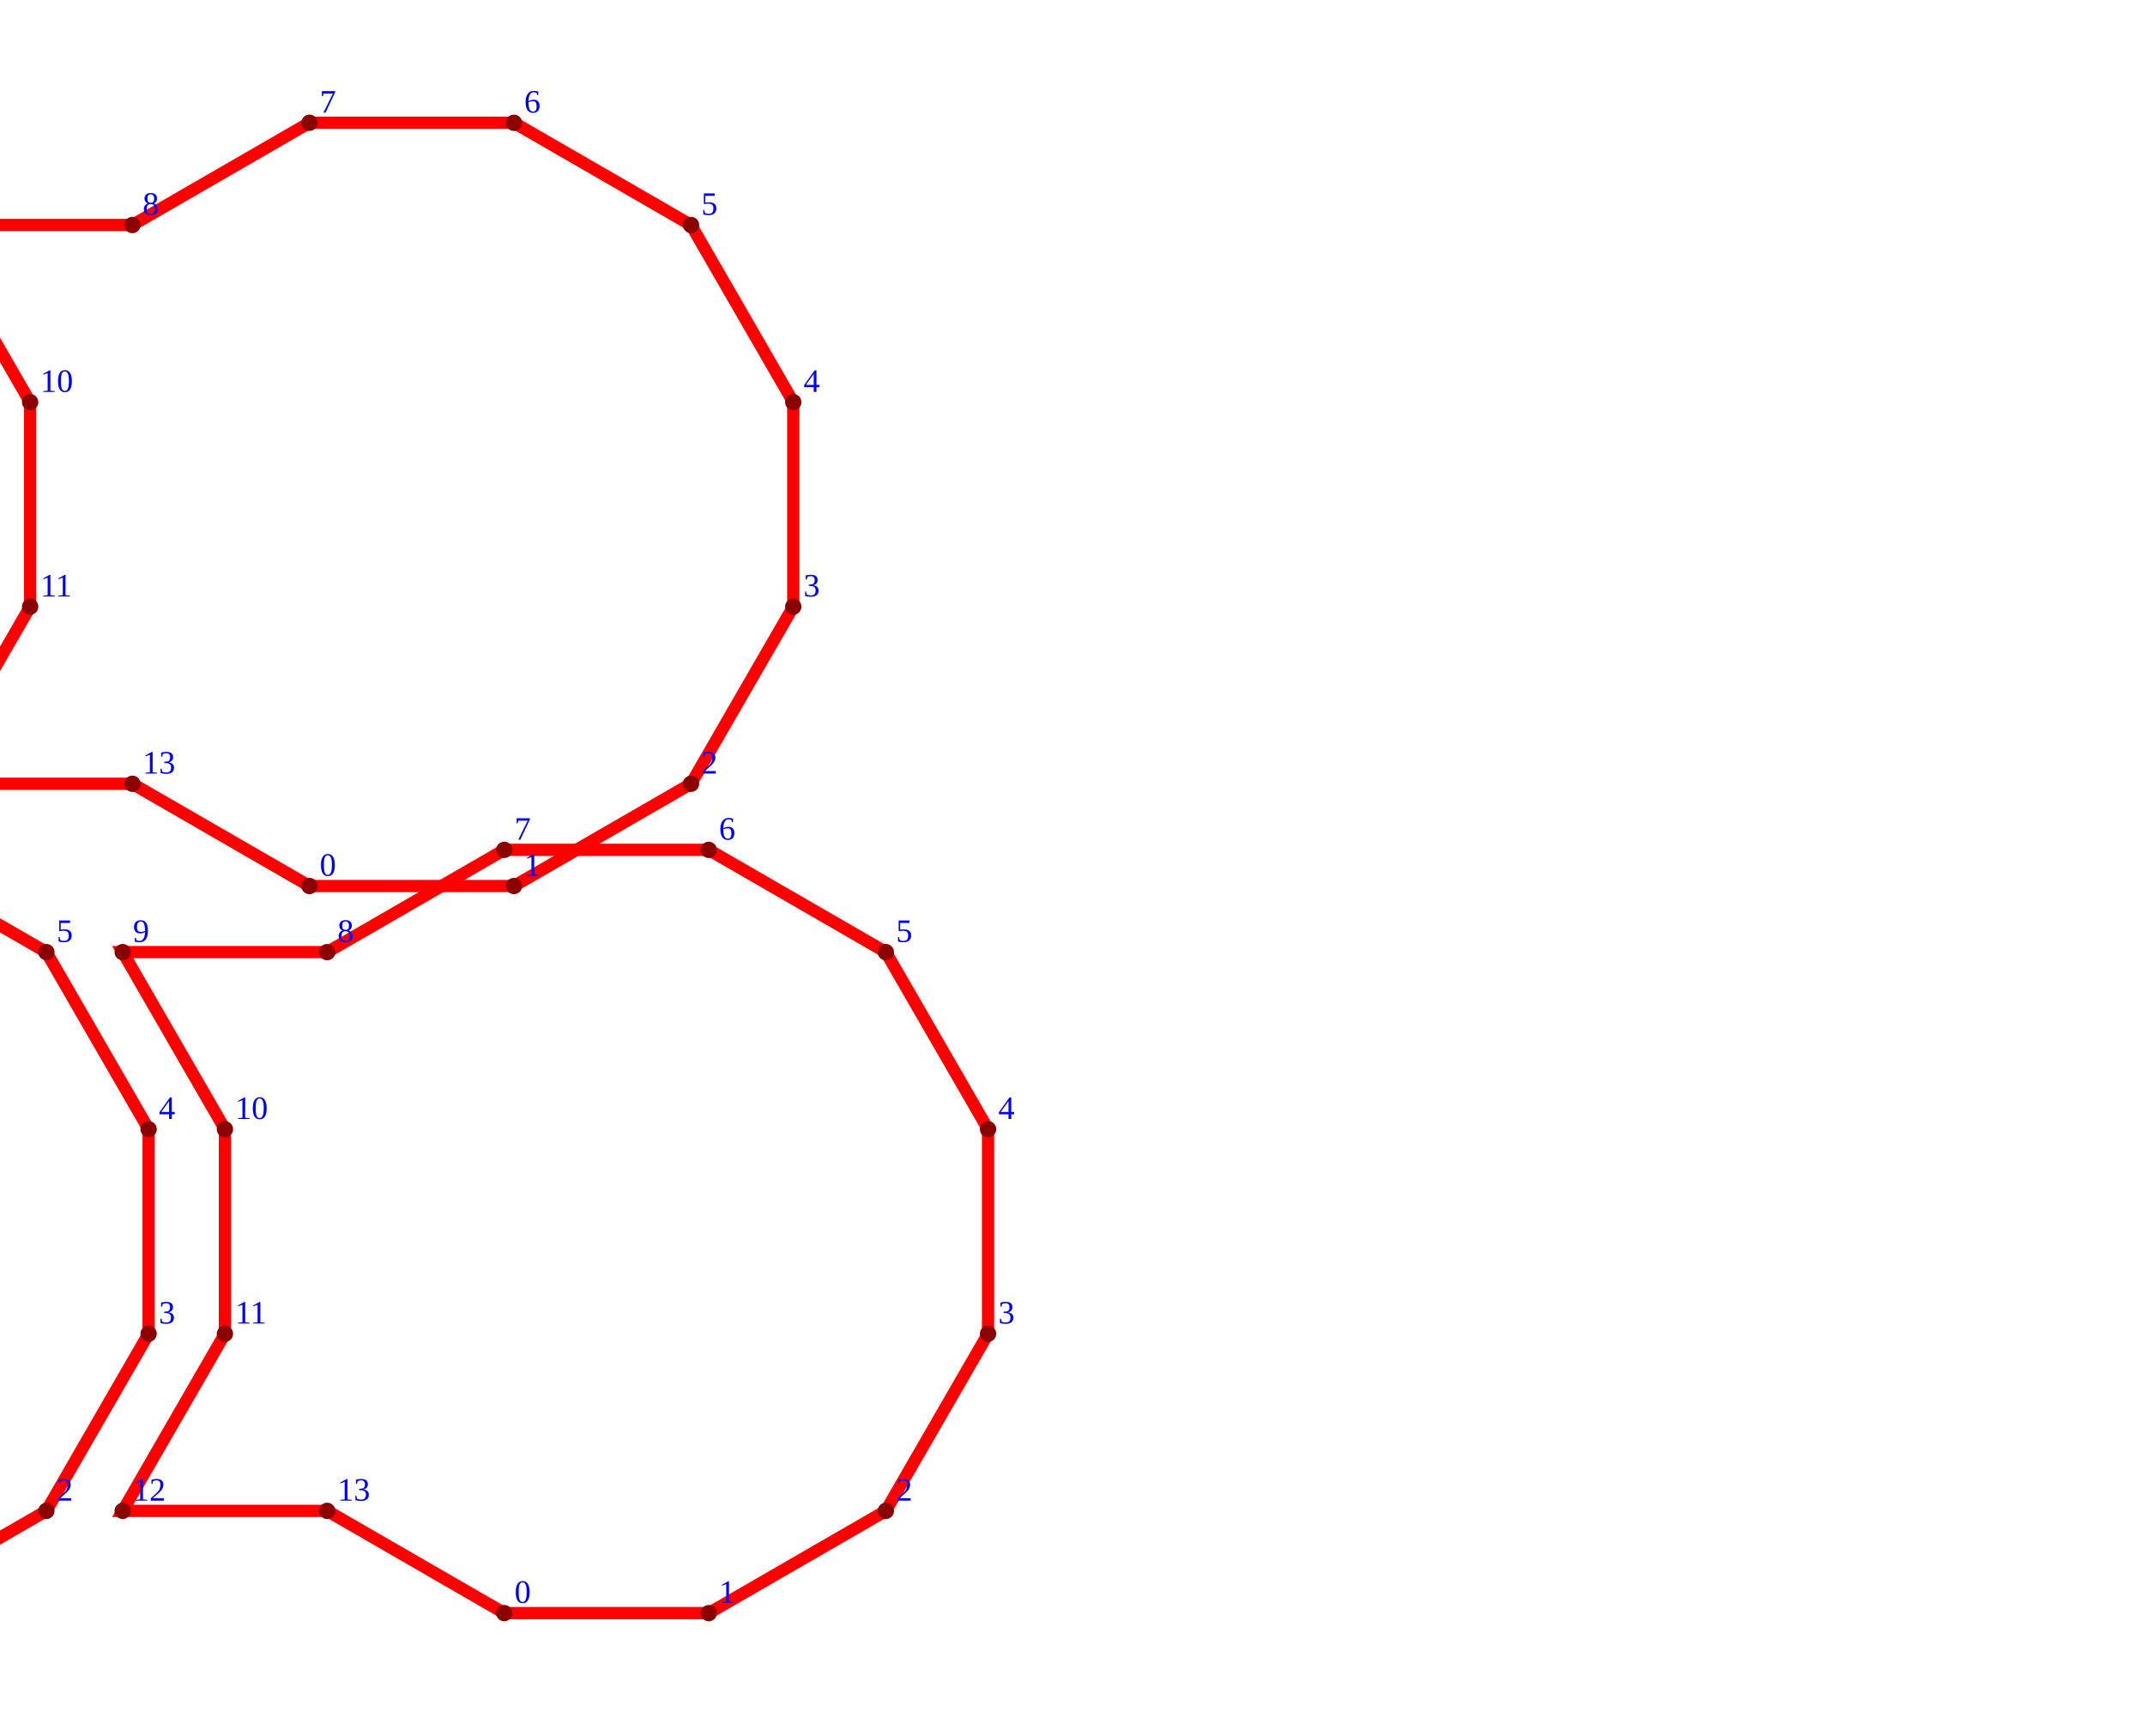
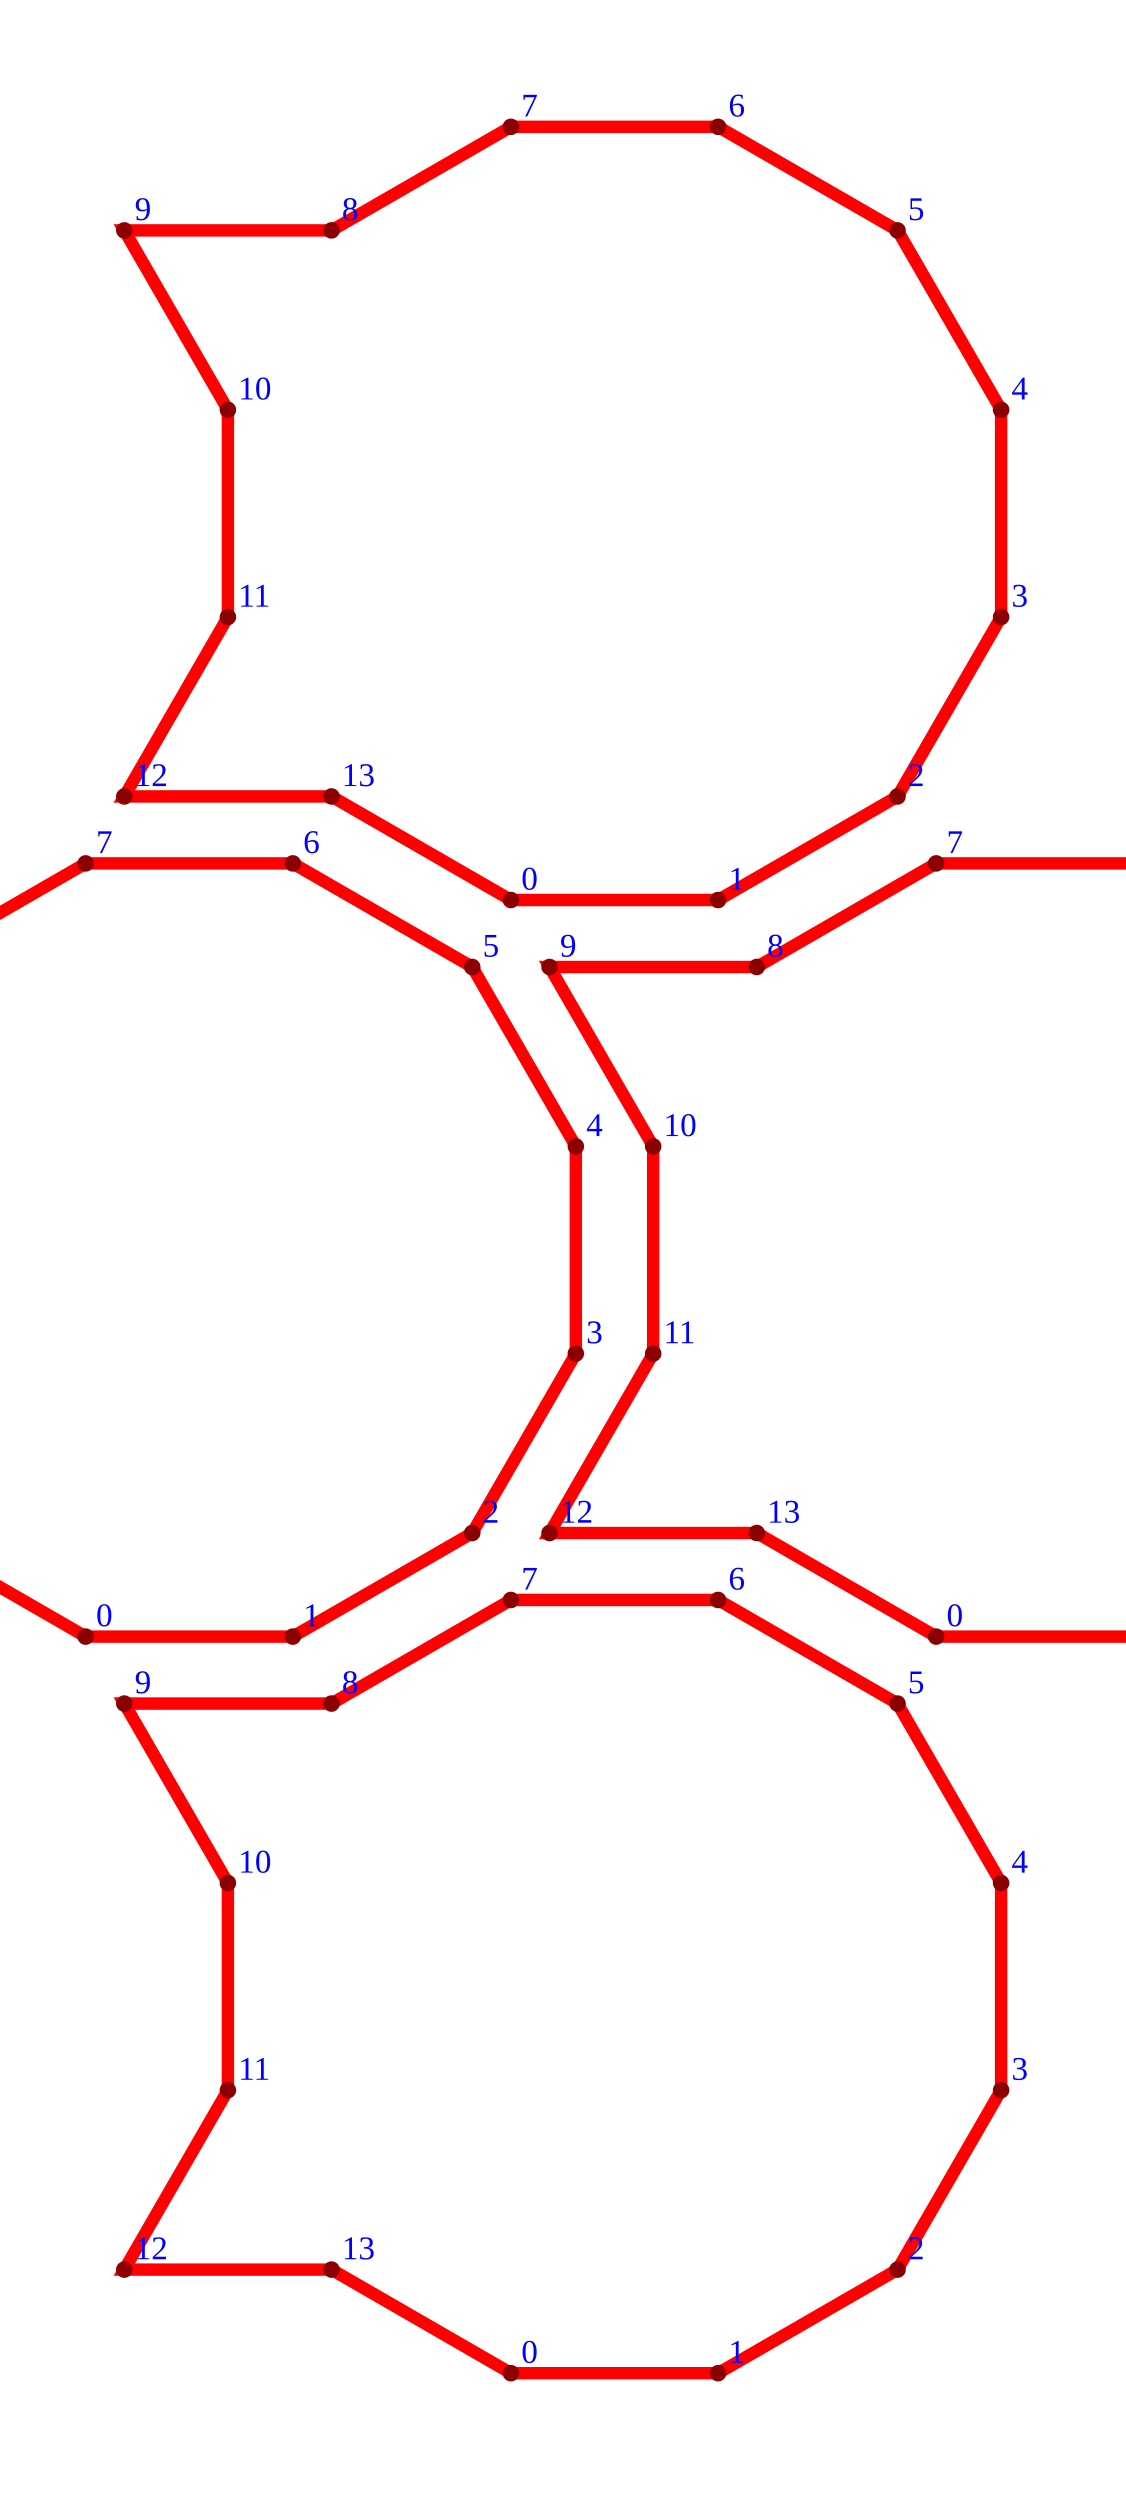
- <svg xmlns="http://www.w3.org/2000/svg" width="524" height="424" viewBox="-123.301 -394.365 524.497 424.365">
+ <svg xmlns="http://www.w3.org/2000/svg" width="271" height="602" viewBox="-123.301 -572.128 271.603 602.128">
  <g>
    <g>
      <g stroke="red" stroke-width="3.0" fill="none">
        <polygon points="0,0 50,0 93.301,-25 118.301,-68.301 118.301,-118.301 93.301,-161.603 50,-186.603 0,-186.603 -43.301,-161.603 -93.301,-161.603 -68.301,-118.301 -68.301,-68.301 -93.301,-25 -43.301,-25">
                </polygon>
      </g>
      <g fill="darkred">
        <circle cx="0" cy="0" r="2.0" />
        <circle cx="50" cy="0" r="2.0" />
        <circle cx="93.301" cy="-25" r="2.0" />
        <circle cx="118.301" cy="-68.301" r="2.0" />
        <circle cx="118.301" cy="-118.301" r="2.0" />
        <circle cx="93.301" cy="-161.603" r="2.0" />
        <circle cx="50" cy="-186.603" r="2.0" />
        <circle cx="0" cy="-186.603" r="2.0" />
        <circle cx="-43.301" cy="-161.603" r="2.0" />
        <circle cx="-93.301" cy="-161.603" r="2.0" />
        <circle cx="-68.301" cy="-118.301" r="2.0" />
        <circle cx="-68.301" cy="-68.301" r="2.0" />
        <circle cx="-93.301" cy="-25" r="2.0" />
        <circle cx="-43.301" cy="-25" r="2.0" />
      </g>
      <g font-size="8" fill="blue">
        <text x="2.5" y="-2.5">0</text>
        <text x="52.5" y="-2.5">1</text>
        <text x="95.801" y="-27.5">2</text>
        <text x="120.801" y="-70.801">3</text>
        <text x="120.801" y="-120.801">4</text>
        <text x="95.801" y="-164.103">5</text>
        <text x="52.5" y="-189.103">6</text>
        <text x="2.5" y="-189.103">7</text>
        <text x="-40.801" y="-164.103">8</text>
        <text x="-90.801" y="-164.103">9</text>
        <text x="-65.801" y="-120.801">10</text>
        <text x="-65.801" y="-70.801">11</text>
        <text x="-90.801" y="-27.5">12</text>
        <text x="-40.801" y="-27.5">13</text>
      </g>
    </g>
  </g>
-   <g transform="translate(-47.6314, -177.7628)">
+   <g transform="translate(102.6314, -177.7628)">
    <g>
      <g stroke="red" stroke-width="3.0" fill="none">
        <polygon points="0,0 50,0 93.301,-25 118.301,-68.301 118.301,-118.301 93.301,-161.603 50,-186.603 0,-186.603 -43.301,-161.603 -93.301,-161.603 -68.301,-118.301 -68.301,-68.301 -93.301,-25 -43.301,-25">
                </polygon>
      </g>
      <g fill="darkred">
        <circle cx="0" cy="0" r="2.0" />
        <circle cx="50" cy="0" r="2.0" />
        <circle cx="93.301" cy="-25" r="2.0" />
        <circle cx="118.301" cy="-68.301" r="2.0" />
        <circle cx="118.301" cy="-118.301" r="2.0" />
        <circle cx="93.301" cy="-161.603" r="2.0" />
        <circle cx="50" cy="-186.603" r="2.0" />
        <circle cx="0" cy="-186.603" r="2.0" />
        <circle cx="-43.301" cy="-161.603" r="2.0" />
        <circle cx="-93.301" cy="-161.603" r="2.0" />
        <circle cx="-68.301" cy="-118.301" r="2.0" />
        <circle cx="-68.301" cy="-68.301" r="2.0" />
        <circle cx="-93.301" cy="-25" r="2.0" />
        <circle cx="-43.301" cy="-25" r="2.0" />
      </g>
      <g font-size="8" fill="blue">
        <text x="2.5" y="-2.5">0</text>
        <text x="52.5" y="-2.5">1</text>
        <text x="95.801" y="-27.5">2</text>
        <text x="120.801" y="-70.801">3</text>
        <text x="120.801" y="-120.801">4</text>
        <text x="95.801" y="-164.103">5</text>
        <text x="52.5" y="-189.103">6</text>
        <text x="2.5" y="-189.103">7</text>
        <text x="-40.801" y="-164.103">8</text>
        <text x="-90.801" y="-164.103">9</text>
        <text x="-65.801" y="-120.801">10</text>
        <text x="-65.801" y="-70.801">11</text>
        <text x="-90.801" y="-27.5">12</text>
        <text x="-40.801" y="-27.5">13</text>
      </g>
    </g>
  </g>
-   <g transform="translate(-205.2628, -7.4741592024487719144E-14)">
+   <g transform="translate(-102.6314, -177.7628)">
    <g>
      <g stroke="red" stroke-width="3.0" fill="none">
        <polygon points="0,0 50,0 93.301,-25 118.301,-68.301 118.301,-118.301 93.301,-161.603 50,-186.603 0,-186.603 -43.301,-161.603 -93.301,-161.603 -68.301,-118.301 -68.301,-68.301 -93.301,-25 -43.301,-25">
                </polygon>
      </g>
      <g fill="darkred">
        <circle cx="0" cy="0" r="2.0" />
        <circle cx="50" cy="0" r="2.0" />
        <circle cx="93.301" cy="-25" r="2.0" />
        <circle cx="118.301" cy="-68.301" r="2.0" />
        <circle cx="118.301" cy="-118.301" r="2.0" />
        <circle cx="93.301" cy="-161.603" r="2.0" />
        <circle cx="50" cy="-186.603" r="2.0" />
        <circle cx="0" cy="-186.603" r="2.0" />
        <circle cx="-43.301" cy="-161.603" r="2.0" />
        <circle cx="-93.301" cy="-161.603" r="2.0" />
        <circle cx="-68.301" cy="-118.301" r="2.0" />
        <circle cx="-68.301" cy="-68.301" r="2.0" />
        <circle cx="-93.301" cy="-25" r="2.0" />
        <circle cx="-43.301" cy="-25" r="2.0" />
      </g>
      <g font-size="8" fill="blue">
        <text x="2.5" y="-2.5">0</text>
        <text x="52.5" y="-2.5">1</text>
        <text x="95.801" y="-27.5">2</text>
        <text x="120.801" y="-70.801">3</text>
        <text x="120.801" y="-120.801">4</text>
        <text x="95.801" y="-164.103">5</text>
        <text x="52.5" y="-189.103">6</text>
        <text x="2.5" y="-189.103">7</text>
        <text x="-40.801" y="-164.103">8</text>
        <text x="-90.801" y="-164.103">9</text>
        <text x="-65.801" y="-120.801">10</text>
        <text x="-65.801" y="-70.801">11</text>
        <text x="-90.801" y="-27.5">12</text>
        <text x="-40.801" y="-27.5">13</text>
      </g>
    </g>
  </g>
-   <g transform="translate(-252.8942, -177.7628)">
+   <g transform="translate(5.47146428005097840E-14, -355.5256)">
    <g>
      <g stroke="red" stroke-width="3.0" fill="none">
        <polygon points="0,0 50,0 93.301,-25 118.301,-68.301 118.301,-118.301 93.301,-161.603 50,-186.603 0,-186.603 -43.301,-161.603 -93.301,-161.603 -68.301,-118.301 -68.301,-68.301 -93.301,-25 -43.301,-25">
                </polygon>
      </g>
      <g fill="darkred">
        <circle cx="0" cy="0" r="2.0" />
        <circle cx="50" cy="0" r="2.0" />
        <circle cx="93.301" cy="-25" r="2.0" />
        <circle cx="118.301" cy="-68.301" r="2.0" />
        <circle cx="118.301" cy="-118.301" r="2.0" />
        <circle cx="93.301" cy="-161.603" r="2.0" />
        <circle cx="50" cy="-186.603" r="2.0" />
        <circle cx="0" cy="-186.603" r="2.0" />
        <circle cx="-43.301" cy="-161.603" r="2.0" />
        <circle cx="-93.301" cy="-161.603" r="2.0" />
        <circle cx="-68.301" cy="-118.301" r="2.0" />
        <circle cx="-68.301" cy="-68.301" r="2.0" />
        <circle cx="-93.301" cy="-25" r="2.0" />
        <circle cx="-43.301" cy="-25" r="2.0" />
      </g>
      <g font-size="8" fill="blue">
        <text x="2.5" y="-2.5">0</text>
        <text x="52.5" y="-2.5">1</text>
        <text x="95.801" y="-27.5">2</text>
        <text x="120.801" y="-70.801">3</text>
        <text x="120.801" y="-120.801">4</text>
        <text x="95.801" y="-164.103">5</text>
        <text x="52.5" y="-189.103">6</text>
        <text x="2.5" y="-189.103">7</text>
        <text x="-40.801" y="-164.103">8</text>
        <text x="-90.801" y="-164.103">9</text>
        <text x="-65.801" y="-120.801">10</text>
        <text x="-65.801" y="-70.801">11</text>
        <text x="-90.801" y="-27.5">12</text>
        <text x="-40.801" y="-27.5">13</text>
      </g>
    </g>
  </g>
</svg>
